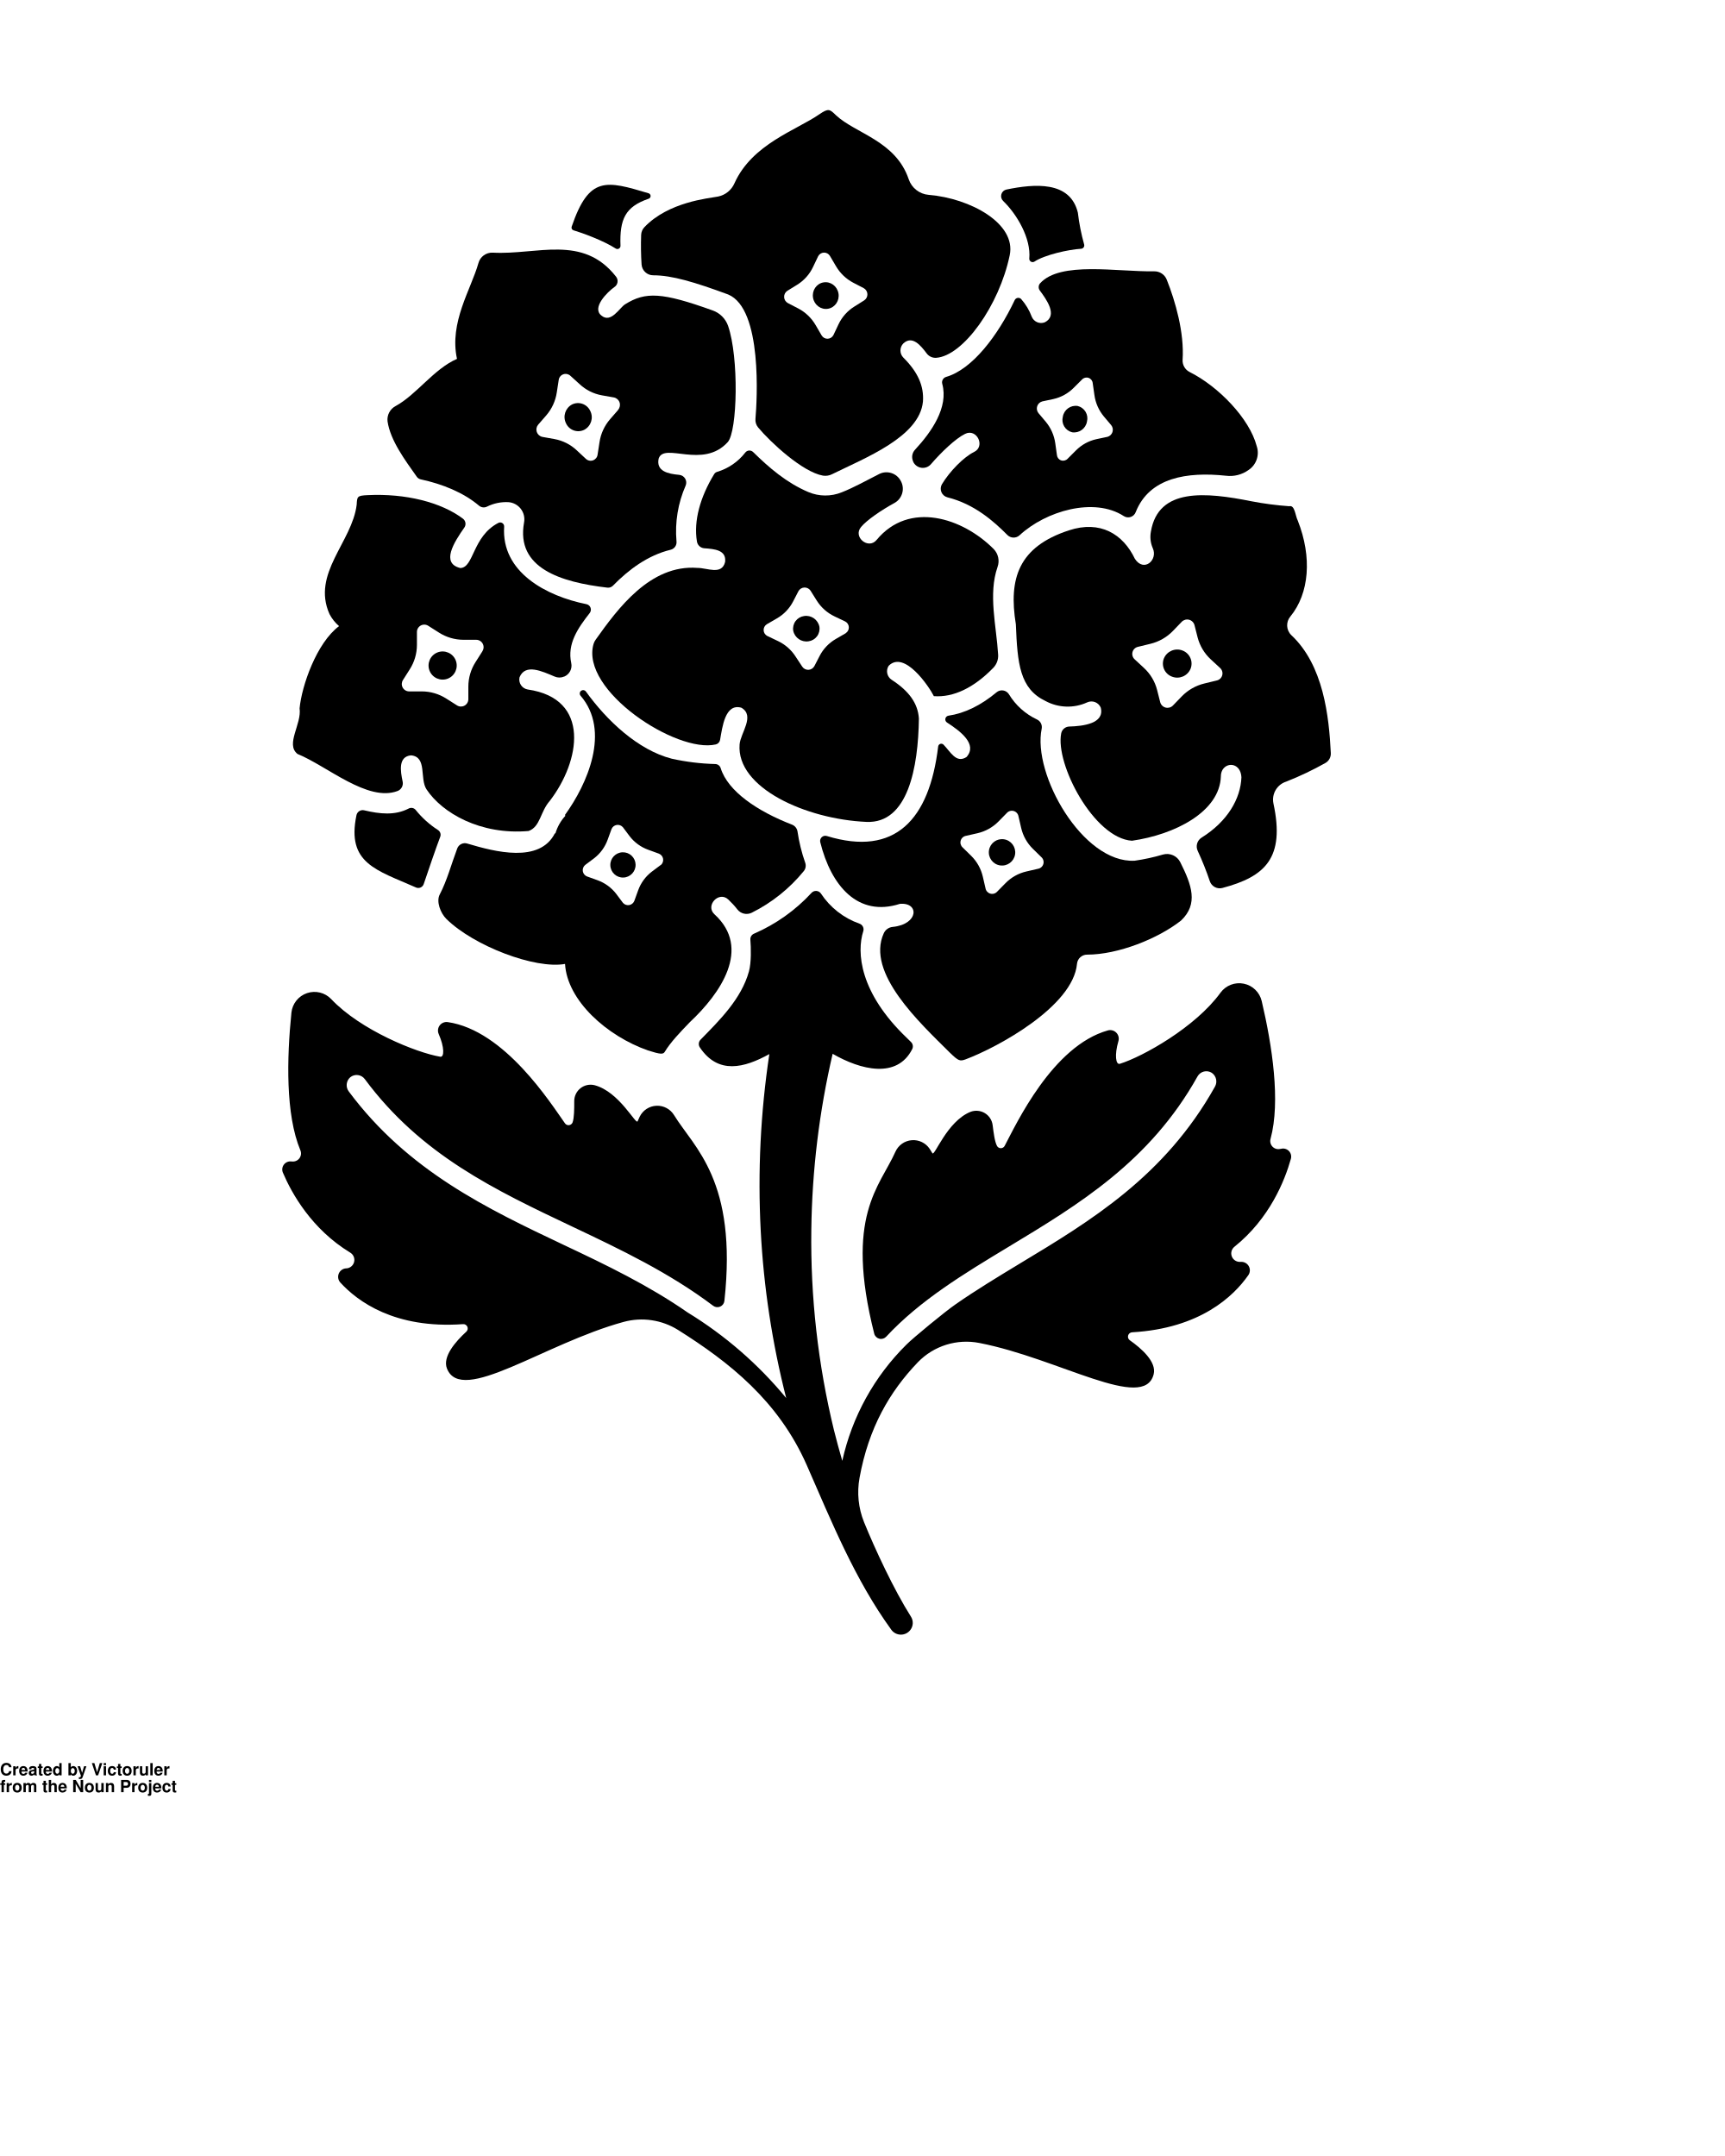
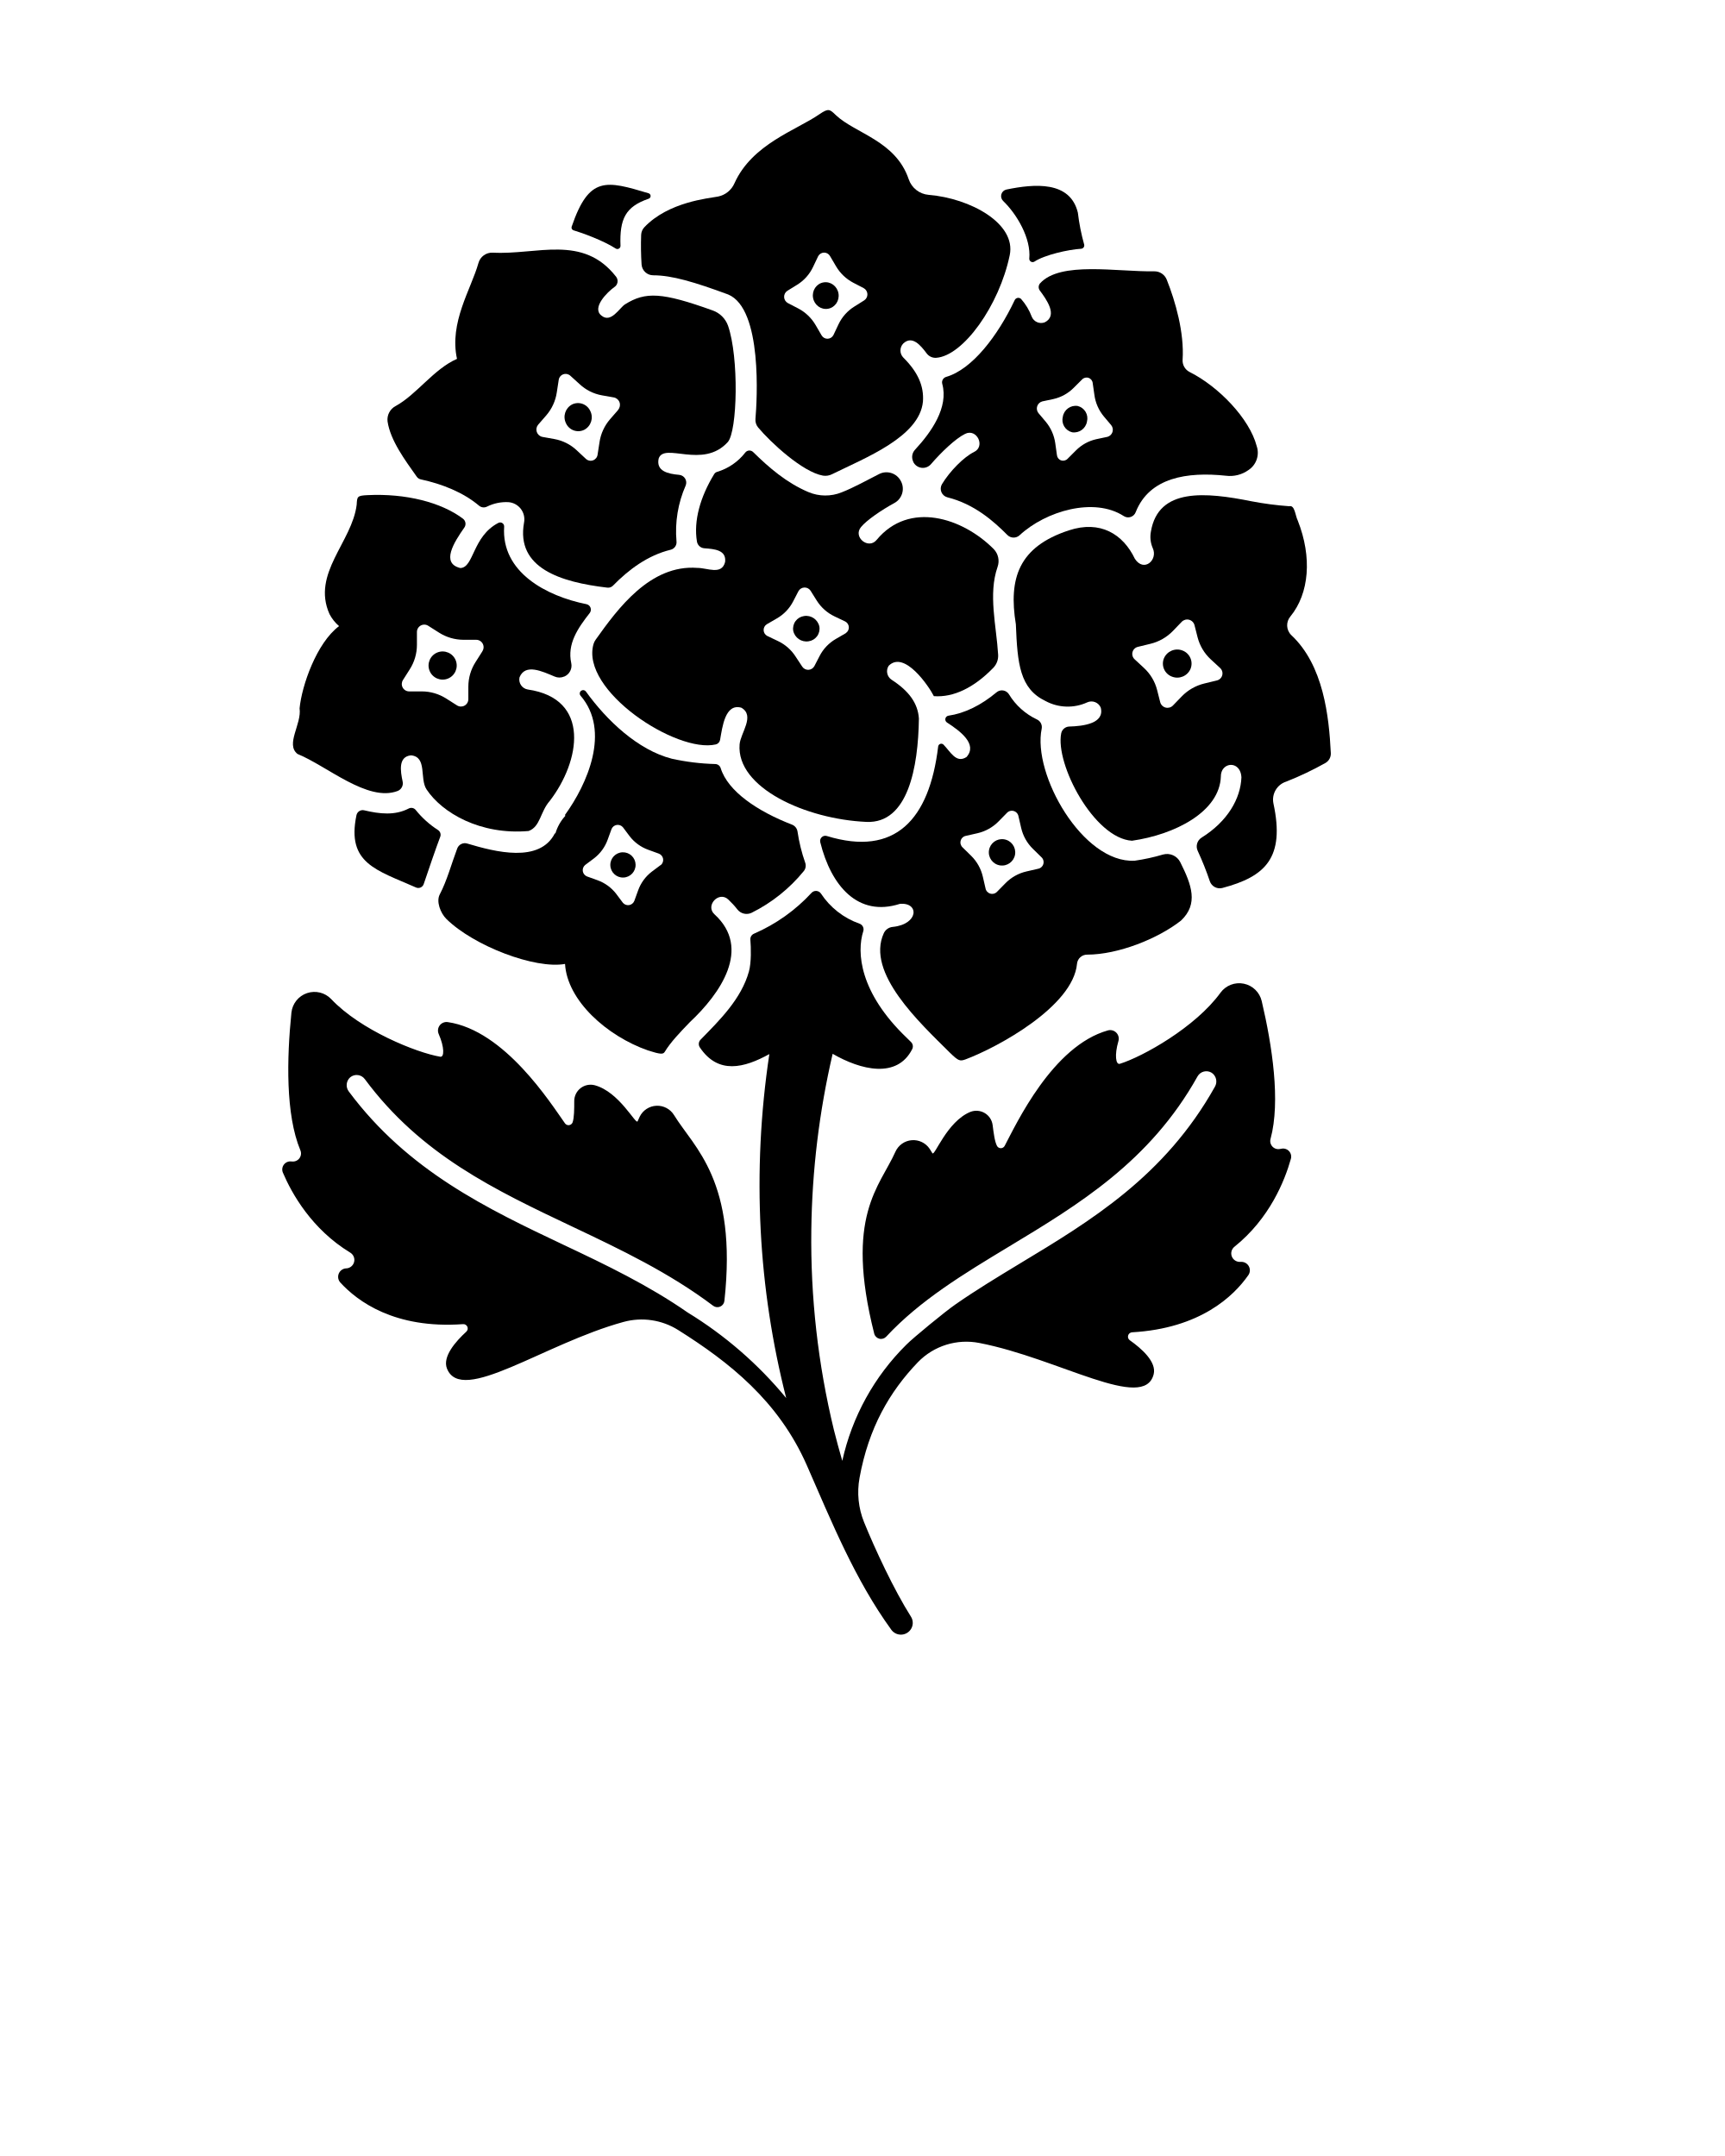
<svg xmlns="http://www.w3.org/2000/svg" viewBox="0 0 512 640" x="0px" y="0px">
  <path d="M130,246.39a27.59,27.59,0,0,1-6.61-5.95,1.67,1.67,0,0,0-2.09-.43c-4.11,2.12-8.58,1.62-13.2.53A1.88,1.88,0,0,0,105.8,242c-3,14.32,6,16.27,17.66,21.44a1.69,1.69,0,0,0,2.3-1c1.2-3.59,3.67-10.79,4.89-14A1.67,1.67,0,0,0,130,246.39Z" />
  <path d="M184.17,73c-.3-8,1.45-11.64,8.33-14a.85.85,0,0,0,0-1.63c-12.59-3.77-17.65-5.22-22.82,9.91a.84.84,0,0,0,.56,1.09c2.39.7,8.79,3,12.52,5.41A.92.92,0,0,0,184.17,73Z" />
  <path d="M305.5,76.81a1,1,0,0,0,1.51.86c3-2,10.07-3.6,13.91-3.83a1,1,0,0,0,.88-1.22,62.3,62.3,0,0,1-1.88-9.5c-2.3-9.51-12.92-8.56-21.19-6.86a2,2,0,0,0-1,3.38C301.79,63.54,306.09,70.77,305.5,76.81Z" />
  <path d="M184.79,253a3.75,3.75,0,1,0,3.86,3.64A3.74,3.74,0,0,0,184.79,253Z" />
  <path d="M235.08,244.79c-10.19-3.94-19-9.83-21.17-16.76a1.72,1.72,0,0,0-1.66-1.23,67.62,67.62,0,0,1-12.86-1.58c-10.07-2.58-19.34-11.4-25.48-19.94a1,1,0,0,0-1.32-.29h0a1,1,0,0,0-.27,1.53c9,10.46,2,26.26-4.67,35.45l.19.16a13.25,13.25,0,0,0-3,5.31l-.13-.11c-4.52,9-17.78,5.54-26,3.08a2.42,2.42,0,0,0-3,1.46c-1.7,4.49-3,9.46-5.19,13.65-1.09,2.07.19,5.51,2,7.3,8.16,8,26.31,14.92,35.19,13.32.63,10.84,12.37,21.38,24.59,25.67,3.8,1.22,4.54,1.18,5,.43,1.72-2.85,4.5-5.75,7.45-8.81,9.06-8.49,18.4-21.88,7.34-32-2.89-2.61,1.32-7.09,4.11-4.38a25.65,25.65,0,0,1,2.66,2.91,3.46,3.46,0,0,0,4.22,1,46.87,46.87,0,0,0,15.51-12.4,2.57,2.57,0,0,0,.4-2.48,49.66,49.66,0,0,1-2.28-9.25A2.61,2.61,0,0,0,235.08,244.79Zm-39,12-2.67,2a12.15,12.15,0,0,0-4,5.5l-1.14,3.15a2,2,0,0,1-3.4.53l-2-2.67a12.24,12.24,0,0,0-5.5-4l-3.16-1.14a2,2,0,0,1-.52-3.4l2.67-2a12.15,12.15,0,0,0,4-5.5l1.15-3.16a2,2,0,0,1,3.39-.52l2,2.67a12.15,12.15,0,0,0,5.5,4l3.16,1.15A2,2,0,0,1,196.13,256.8Z" />
  <path d="M129.85,193.67a4.18,4.18,0,1,0,5.42,2.36A4.19,4.19,0,0,0,129.85,193.67Z" />
  <path d="M174.08,179.35c-12-2.4-25.34-9.55-24.44-23a1.18,1.18,0,0,0-1.72-1.13c-7.72,4-7.22,13.26-11.28,13.4-5.84-1.39-1.92-7.6,1.17-12a1.92,1.92,0,0,0-.39-2.64c-6.43-4.87-17-7.56-28.35-7-3.06.15-3.07.4-3.2,2.82-1.34,11.1-13.45,20.44-8.07,32.49a12,12,0,0,0,2.84,3.57c-6.69,5-11.07,17.68-11.72,24.4.68,4.68-4.25,10.65-.63,13.54,8.78,3.57,20.85,14.38,29.73,11a2.44,2.44,0,0,0,1.49-2.79c-.68-3.18-1.34-7.41,2.48-7.79,4.88.45,2.49,6.91,4.62,10.12,4.64,7,16,13.58,30.28,12.34,3.52-1.27,3.42-5.68,6.29-8.94,9-11.67,12.37-30.35-6.55-33.07a3,3,0,0,1-2.43-3.61c1.71-4.18,6.69-1.79,10.42-.23a3.53,3.53,0,0,0,2.83,0l.05,0a3.53,3.53,0,0,0,2.05-4c-1.24-5.7,1.93-10.32,5.51-14.89A1.65,1.65,0,0,0,174.08,179.35Zm-30.91,14-2,3.15a13.52,13.52,0,0,0-2.16,7.3v3.75a2.19,2.19,0,0,1-3.37,1.84l-3.15-2a13.51,13.51,0,0,0-7.3-2.15h-3.75a2.19,2.19,0,0,1-1.84-3.37l2-3.15a13.48,13.48,0,0,0,2.15-7.3V187.6a2.18,2.18,0,0,1,3.37-1.83l3.15,2a13.59,13.59,0,0,0,7.3,2.15h3.75A2.19,2.19,0,0,1,143.17,193.32Z" />
  <path d="M298,249.14a3.92,3.92,0,1,0,3.29,4.47A3.93,3.93,0,0,0,298,249.14Z" />
  <path d="M345.21,253.66a59.2,59.2,0,0,1-8.43,1.84c-15.38.83-30.43-25.69-27.59-39.21a2.49,2.49,0,0,0-1.41-2.72,19.4,19.4,0,0,1-8.32-7.48,2.46,2.46,0,0,0-3.7-.56c-4.6,3.85-9.48,6.23-14.25,6.92a1.11,1.11,0,0,0-.47,2c3.95,2.55,9.22,6.47,5.83,10.27-3.09,2-4.76-1.59-6.84-3.69a.93.93,0,0,0-1.57.56c-2.62,21.75-12.77,32.77-33,26.59a1.54,1.54,0,0,0-2,1.82c3.23,13,11.2,22.3,23.63,18.31,5.81-.53,5.63,6.06-2.12,6.84a3.24,3.24,0,0,0-2.65,1.87c-5.38,11.77,10.73,26.63,19.6,35.45,2.6,2.53,3,2.59,4.67,2,9.44-3.54,31.92-15.69,33.08-28.38a3,3,0,0,1,3-2.71c9.14,0,21-4.7,27.88-10.12,5.19-4.93,3.18-10.53-.23-17.32A4.4,4.4,0,0,0,345.21,253.66Zm-37.14,4.24-3.42.79a12.64,12.64,0,0,0-6.22,3.49l-2.46,2.5a2,2,0,0,1-3.46-1l-.79-3.42a12.69,12.69,0,0,0-3.48-6.23l-2.51-2.46a2,2,0,0,1,1-3.46l3.43-.78a12.79,12.79,0,0,0,6.22-3.49l2.46-2.51a2,2,0,0,1,3.46,1l.79,3.42a12.61,12.61,0,0,0,3.48,6.22l2.51,2.46A2,2,0,0,1,308.07,257.9Z" />
  <path d="M319.86,120.51a3.87,3.87,0,0,0-4.4,3.19,3.78,3.78,0,0,0,2.76,4.62,3.88,3.88,0,0,0,4.41-3.19A3.79,3.79,0,0,0,319.86,120.51Z" />
  <path d="M373,132.41c-2.14-8.17-11.32-17.69-19.94-22a3.81,3.81,0,0,1-2.05-3.63c.53-8-2.13-17.32-4.71-23.77a3.92,3.92,0,0,0-3.71-2.47c-11.11.18-27.87-3.07-33.88,3.56a1.7,1.7,0,0,0-.07,2.15c2,2.69,5.39,7.42,1.48,9.42A3,3,0,0,1,306.23,94a16.73,16.73,0,0,0-3.14-5.23,1.18,1.18,0,0,0-1.92.33c-5,10.56-12.62,20.56-20.34,22.78a1.69,1.69,0,0,0-1.16,2.06c1.92,7-3.22,14.31-8.08,19.56a3.14,3.14,0,0,0-.54,3.52l0,.07a3.18,3.18,0,0,0,5.26.71c3-3.5,7.32-7.64,10.13-9,3.47-1.76,6.16,3.74,2.63,5.39-3,1.48-7.15,5.67-9.48,9.53a2.64,2.64,0,0,0,1.62,3.91c8,2,13.69,7.06,17.79,11.18a2.61,2.61,0,0,0,3.61.09c7.82-7.25,22.14-11.4,30.93-5.71A2.39,2.39,0,0,0,337.1,152c4.08-10.3,15.3-12,26.78-10.78a9.44,9.44,0,0,0,6.67-1.68A6.14,6.14,0,0,0,373,132.41Zm-44.33-2.73-3.26.69a12.26,12.26,0,0,0-6.06,3.34l-2.47,2.47a1.84,1.84,0,0,1-3.17-1.09l-.49-3.49a12.73,12.73,0,0,0-2.83-6.41l-2.17-2.57a2.18,2.18,0,0,1,1.16-3.47l3.25-.69a12.26,12.26,0,0,0,6.06-3.34l2.48-2.47a1.83,1.83,0,0,1,3.16,1.09l.5,3.49a12.6,12.6,0,0,0,2.82,6.41l2.17,2.57A2.18,2.18,0,0,1,328.69,129.68Z" />
  <path d="M238.65,182.87a3.78,3.78,0,0,0-3.21,4.36,4,4,0,0,0,4.54,3.14A3.78,3.78,0,0,0,243.2,186,4,4,0,0,0,238.65,182.87Z" />
  <path d="M296.09,168.28a5.14,5.14,0,0,0-1.16-5.31c-9.31-9.34-25.11-14.33-34.73-2.71-2.44,3-7.15-.87-4.62-3.83,1.64-2,6-5,9.88-7.11a4.81,4.81,0,0,0,2-6.38l-.05-.09a4.81,4.81,0,0,0-6.46-2.14c-3.64,1.83-7.46,4-11.14,5.44a12.93,12.93,0,0,1-9.87-.08c-6.48-2.75-11.69-7.25-16.39-11.87a1.56,1.56,0,0,0-2.36.16,16.55,16.55,0,0,1-8.34,5.71,1.53,1.53,0,0,0-.88.68c-4.16,6.8-6.13,13.91-5.11,20a2.38,2.38,0,0,0,2.18,2c3,.22,6.61.49,6.18,4.07-1,4-5.29,1.74-8.22,1.76-14-1.08-23.68,12.14-30.18,21.28a4.29,4.29,0,0,0-.65,1.3c-4,13.77,24.65,32.55,36.29,29.82a1.69,1.69,0,0,0,1.27-1.37c.68-3.8,1.48-10.9,6.31-9.53,4.16,2.39-.26,7.51-.52,10.9-1,12.89,19.71,22.21,37.67,23,12.32.53,15.35-16.18,15.55-30.69-.3-4.47-2.87-8.12-8.09-11.5a3,3,0,0,1-.89-4.14c4.66-4.73,12,6.15,13.42,9,5.79.43,11.87-2.46,17.65-8.42a5.15,5.15,0,0,0,1.43-3.88C295.75,185.81,293.26,176.38,296.09,168.28Zm-45,19.65-3,1.74a12.4,12.4,0,0,0-4.83,5.07l-1.55,3a2.1,2.1,0,0,1-3.61.13L236.21,195a12.68,12.68,0,0,0-5.29-4.7l-3.17-1.51a2,2,0,0,1-.16-3.48l3-1.74a12.36,12.36,0,0,0,4.84-5.07l1.55-3a2.1,2.1,0,0,1,3.61-.14l1.83,2.92a12.68,12.68,0,0,0,5.29,4.7l3.17,1.51A2,2,0,0,1,251.05,187.93Z" />
  <path d="M351,193.11a4.3,4.3,0,0,0-5.54,2.33,4.13,4.13,0,0,0,2.38,5.41,4.28,4.28,0,0,0,5.53-2.32A4.15,4.15,0,0,0,351,193.11Z" />
  <path d="M395,223.52c-.54-10.9-2.17-26.06-11.74-35A4.06,4.06,0,0,1,383,183c5.62-6.87,6.48-17.6,2.2-28.45-.77-1.51-.86-4.71-2.55-4.28a95.08,95.08,0,0,1-11.15-1.46c-13.65-2.73-27.71-4.1-29.9,9a8.38,8.38,0,0,0,.55,4.9c1.62,3.5-2.62,7.28-5.3,3.18-3.52-7.37-10.3-11.53-19.61-8.45-14.87,4.89-17.95,14.21-15.72,27.9.47,11.72,1.15,19.09,8.81,22.76a13.9,13.9,0,0,0,12.38.39,3,3,0,0,1,4,1.55c1.24,4.76-5.28,5.52-9.34,5.63a2.52,2.52,0,0,0-2.39,2c-1.83,9.17,9.76,31.18,21,31.9,12.63-1.8,26.07-8.54,26.39-19.15a3.83,3.83,0,0,1,.51-1.94c1.55-2.43,5.39-1.81,5.59,2.26-.24,6.3-4.07,13.07-11.83,17.91a3.09,3.09,0,0,0-1.14,3.94,88.88,88.88,0,0,1,3.59,9,3.11,3.11,0,0,0,3.73,2c12.72-3.37,18.63-8.91,15.15-25.09a5.61,5.61,0,0,1,3.82-6.49,94.5,94.5,0,0,0,11.62-5.53A3.19,3.19,0,0,0,395,223.52ZM361.14,202l-3.7.9a13.86,13.86,0,0,0-6.68,3.82l-2.62,2.71a2.24,2.24,0,0,1-3.78-1l-.92-3.62a13.34,13.34,0,0,0-3.91-6.54l-2.77-2.57a2.16,2.16,0,0,1,1-3.69l3.7-.9a13.79,13.79,0,0,0,6.69-3.83l2.61-2.71a2.25,2.25,0,0,1,3.78,1l.92,3.62a13.49,13.49,0,0,0,3.91,6.54l2.77,2.56A2.16,2.16,0,0,1,361.14,202Z" />
  <ellipse cx="245.1" cy="87.73" rx="3.83" ry="3.97" transform="translate(-11.51 43.86) rotate(-9.99)" />
  <path d="M275.63,57.84a6.84,6.84,0,0,1-5.91-4.62c-3.86-11.43-15.8-13.58-21.58-19-1.88-1.82-2.22-2.15-4.91-.32-6.84,4.75-20,8.84-25.23,20.5a6.79,6.79,0,0,1-4.86,3.94c-2.94.56-14.69,1.59-21.84,9.06a3.51,3.51,0,0,0-1,2.33,87,87,0,0,0,.13,8.83,3.46,3.46,0,0,0,3.46,3.16c5.53,0,12.22,2,22.22,5.69,10.3,4.25,8.56,31.73,8.12,36.91a3.49,3.49,0,0,0,.76,2.53c3.75,4.51,13.26,13.29,19.28,14.34a4.45,4.45,0,0,0,2.75-.45c9.85-4.86,25.91-11.07,26.92-21.52.34-4.63-1.51-8.78-5.8-13.05a3,3,0,0,1,0-4.24c2.66-2.44,5.15.64,6.88,2.94a3.27,3.27,0,0,0,2.78,1.35c8.06-.49,18.81-15.55,21.9-30.48C301.65,66.35,288.06,58.87,275.63,57.84ZM256.51,89.16,253.58,91a12.5,12.5,0,0,0-4.7,5.27l-1.5,3.18a2,2,0,0,1-3.51.12l-1.78-3.06a12.87,12.87,0,0,0-5.15-4.94l-3.09-1.6a2.12,2.12,0,0,1-.16-3.64l2.93-1.81a12.44,12.44,0,0,0,4.7-5.27l1.51-3.17a2,2,0,0,1,3.5-.12L248.12,79a12.85,12.85,0,0,0,5.15,4.93l3.08,1.6A2.12,2.12,0,0,1,256.51,89.16Z" />
  <path d="M169.78,120.07a4.21,4.21,0,0,0-1.78,5.59,4,4,0,0,0,5.42,1.92A4.19,4.19,0,0,0,175.2,122,4,4,0,0,0,169.78,120.07Z" />
  <path d="M216.09,96.69a7.48,7.48,0,0,0-4.57-4.54c-15-5.39-19.91-5.63-26-1.81-1.62,1-4.16,5.72-7,3.34-3-2.31,1.78-7,3.78-8.43h0a2.11,2.11,0,0,0,.58-3.08C173,69.46,159.38,75.72,146.27,75A4.2,4.2,0,0,0,142,78.11c-2.19,7.77-8.72,17.61-6.36,28.42-6.88,3-12,10.62-18.21,14a4.55,4.55,0,0,0-2.4,4.57c.84,5.66,5.19,11.49,8.67,16.41a1.93,1.93,0,0,0,1.2.79c6.37,1.38,12.59,3.85,17.3,7.82a2.14,2.14,0,0,0,2.36.26,12.86,12.86,0,0,1,6.31-1.32,5.11,5.11,0,0,1,4.67,6.08c-2.43,13.52,10.87,17.68,24.74,19.3a2,2,0,0,0,1.67-.6c4.67-4.78,10.33-9,17.11-10.65a2.29,2.29,0,0,0,1.73-2.51,33.81,33.81,0,0,1,2.72-16.54,2.3,2.3,0,0,0-1.9-3.18c-3.4-.3-6.89-1.1-6.12-4.81,1.62-5,13.11,3.24,20.52-4.92C218.88,128,219.36,106.13,216.09,96.69Zm-32.62,25-2.4,2.76a13.43,13.43,0,0,0-3.13,6.82l-.57,3.69a2.07,2.07,0,0,1-3.48,1.24l-2.7-2.52a13.07,13.07,0,0,0-6.64-3.35l-3.57-.64a2.23,2.23,0,0,1-1.25-3.62l2.4-2.76a13.43,13.43,0,0,0,3.13-6.82l.57-3.69a2.07,2.07,0,0,1,3.48-1.24L172,114a13.07,13.07,0,0,0,6.64,3.35l3.57.63A2.24,2.24,0,0,1,183.47,121.64Z" />
  <path d="M366.39,370.1c10.46-8.39,14.94-19.62,16.76-26.11a2.4,2.4,0,0,0-3-2.95l-.13,0a2.4,2.4,0,0,1-2.9-3c3-11.09.49-27.61-2.63-40.88a6.87,6.87,0,0,0-12.22-2.5c-7.42,10.26-23.07,19-29.87,21.12-1.24.38-1.64-2.63-.45-6.7a2.55,2.55,0,0,0-3.07-3.22c-16.51,4.6-27.28,27.88-30.69,34.3a1.29,1.29,0,0,1-2.27,0c-.69-1.31-1-3.87-1.29-6.15a4.87,4.87,0,0,0-6.61-3.95c-7,2.86-10.64,13.34-11.28,12.26-.27-.46-.54-.89-.81-1.3a5.83,5.83,0,0,0-10.16.87c-4.63,10.41-15.14,19-6.29,54a2.09,2.09,0,0,0,3.56.89c10.09-10.84,23-18.63,36.5-26.78,20.55-12.4,41.8-25.21,55.9-50.47a3,3,0,0,1,4.21-1.08,3.11,3.11,0,0,1,.95,4.14c-14.87,26.56-36.78,39.77-58,52.55-6.59,4-13,7.87-19,12.06-3,2.06-12.66,10-14.57,11.95A69.6,69.6,0,0,0,250,433.65q-1.33-4.57-2.49-9.19A238.48,238.48,0,0,1,240.81,365a243.62,243.62,0,0,1,6.33-52.18c8.34,4.82,19.11,7.48,23.61-1.38a1.81,1.81,0,0,0-.35-2.12c-.43-.42-.89-.86-1.29-1.27-14-13.39-14.89-25.35-12.88-31.62a1.8,1.8,0,0,0-1.14-2.25,22.73,22.73,0,0,1-11.43-8.94,1.79,1.79,0,0,0-2.78-.21,50.63,50.63,0,0,1-17.06,12.12,1.77,1.77,0,0,0-1.1,1.82c.19,2.29.31,6.76-.43,9.41-2.28,8.2-8.75,14.51-14.37,20.26a1.81,1.81,0,0,0-.21,2.26c5.46,8.17,13.21,6.1,20.64,2a260.72,260.72,0,0,0-2.56,52.41A254.71,254.71,0,0,0,233.35,415a117,117,0,0,0-29.24-25.39c-11.59-8.06-24.26-14.15-36.66-20-22.79-10.8-46.35-22-63.91-45.59a3.11,3.11,0,0,1,.41-4.23,3,3,0,0,1,4.32.53c16.67,22.5,38.57,32.88,61.75,43.87,14.1,6.68,28.58,13.57,41.65,23.42a2.09,2.09,0,0,0,3.34-1.44c3.91-35.76-9-45.46-14.94-55.15a5.83,5.83,0,0,0-10.19.44c-.21.44-.42.9-.63,1.39-.5,1.16-5.43-8.77-12.76-10.71a4.86,4.86,0,0,0-6.05,4.77c0,2.3,0,4.87-.49,6.27a1.29,1.29,0,0,1-2.25.29c-4.22-5.93-17.88-27.63-34.84-30.07a2.54,2.54,0,0,0-2.65,3.54c1.72,3.91,1.71,7,.43,6.74-7-1.18-23.66-7.89-32.34-17.11a6.87,6.87,0,0,0-11.8,4c-1.38,13.56-1.77,30.27,2.65,40.88a2.4,2.4,0,0,1-2.49,3.33l-.14,0a2.4,2.4,0,0,0-2.56,3.3c2.64,6.21,8.53,16.78,20,23.76a2.52,2.52,0,0,1-1.1,4.67l-.16,0a2.52,2.52,0,0,0-1.7,4.19c5.07,5.56,16.12,13.82,36.39,12.37a1.29,1.29,0,0,1,1,2.25c-3.1,2.84-7.12,7.38-5.73,10.92,4.32,10.93,28.76-7.36,52.41-13.83a20.39,20.39,0,0,1,16.22,2.4c15.09,9.5,29.77,21,38.2,40.19,7.37,16.81,14.27,33.9,25.07,48.8a3.52,3.52,0,0,0,5.64.05,3.44,3.44,0,0,0,.15-4l0,0c-5-7.89-10.68-20.08-13.89-28a23.74,23.74,0,0,1-1.34-13.15c2.7-14.86,8.92-25.58,17.32-34.33a20,20,0,0,1,18.27-5.71c23.61,4.59,48.87,20.52,51.71,9.29.93-3.69-3.64-7.68-7.08-10.1a1.3,1.3,0,0,1,.67-2.36c20.25-1.16,30.16-10.75,34.47-16.91a2.51,2.51,0,0,0-2.15-4h-.22A2.52,2.52,0,0,1,366.39,370.1Z" />
-   <text x="0" y="527" fill="#000000" font-size="5px" font-weight="bold" font-family="'Helvetica Neue', Helvetica, Arial-Unicode, Arial, Sans-serif">Created by Victoruler</text>
-   <text x="0" y="532" fill="#000000" font-size="5px" font-weight="bold" font-family="'Helvetica Neue', Helvetica, Arial-Unicode, Arial, Sans-serif">from the Noun Project</text>
</svg>
